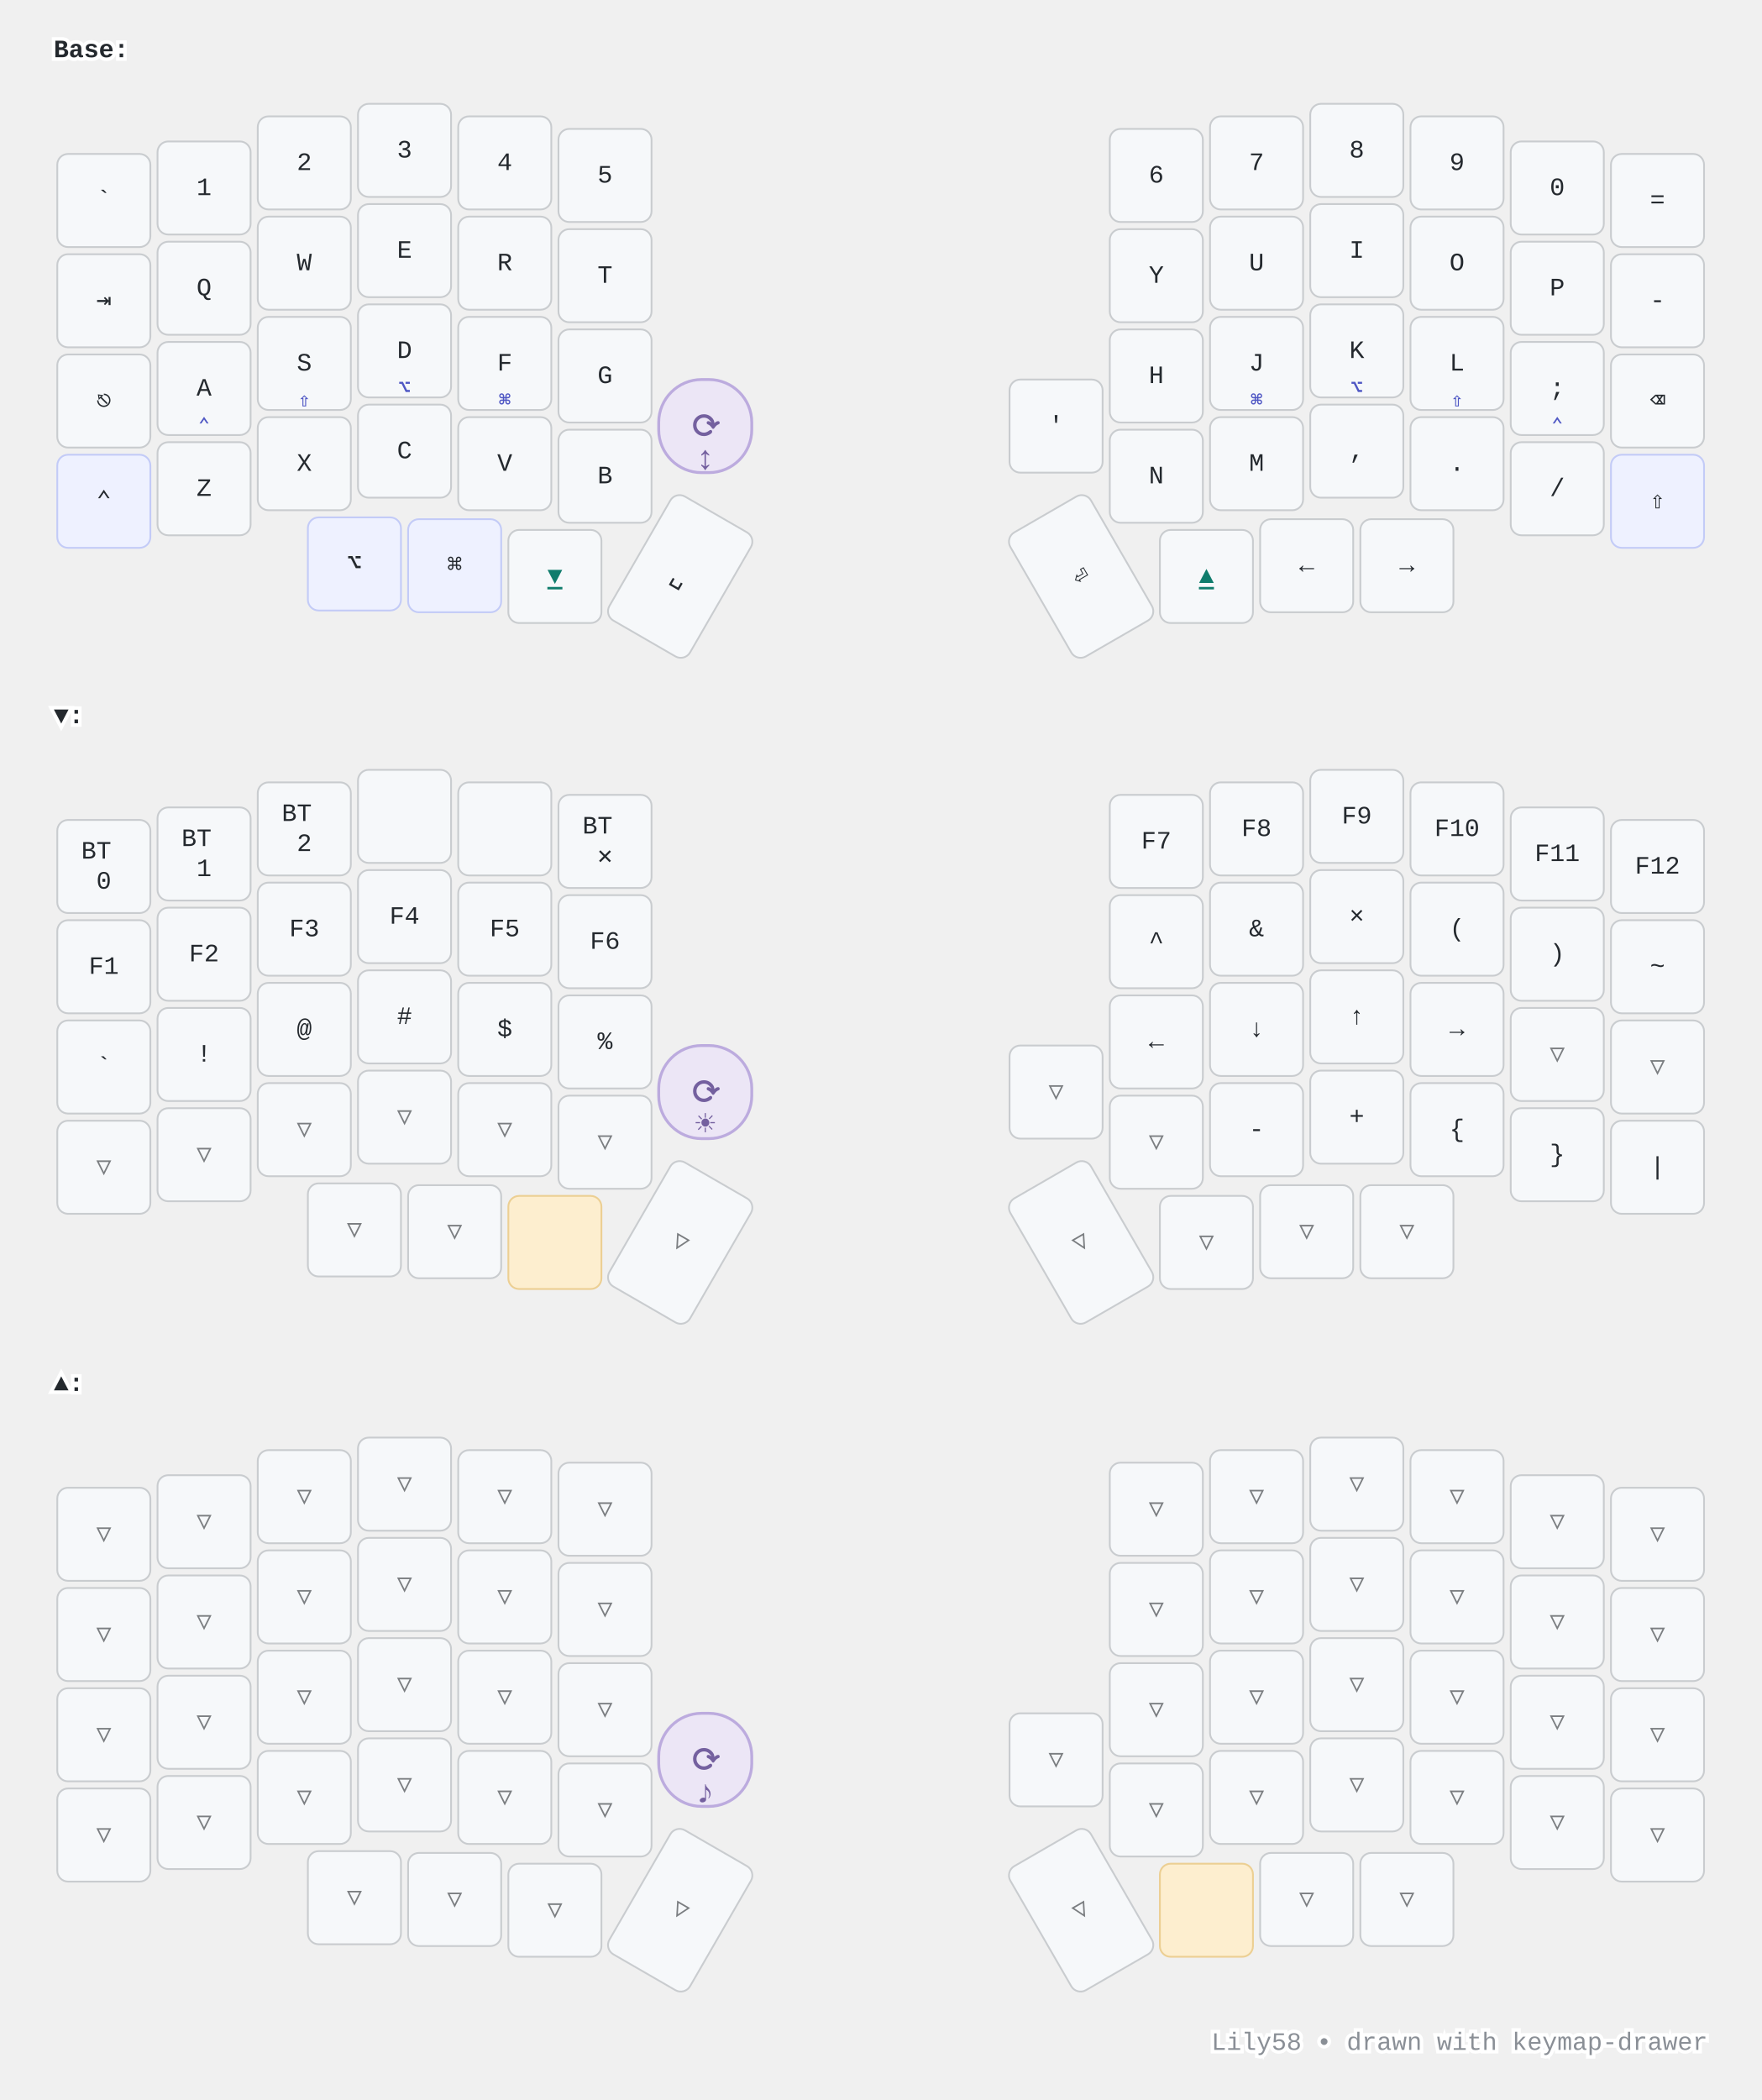
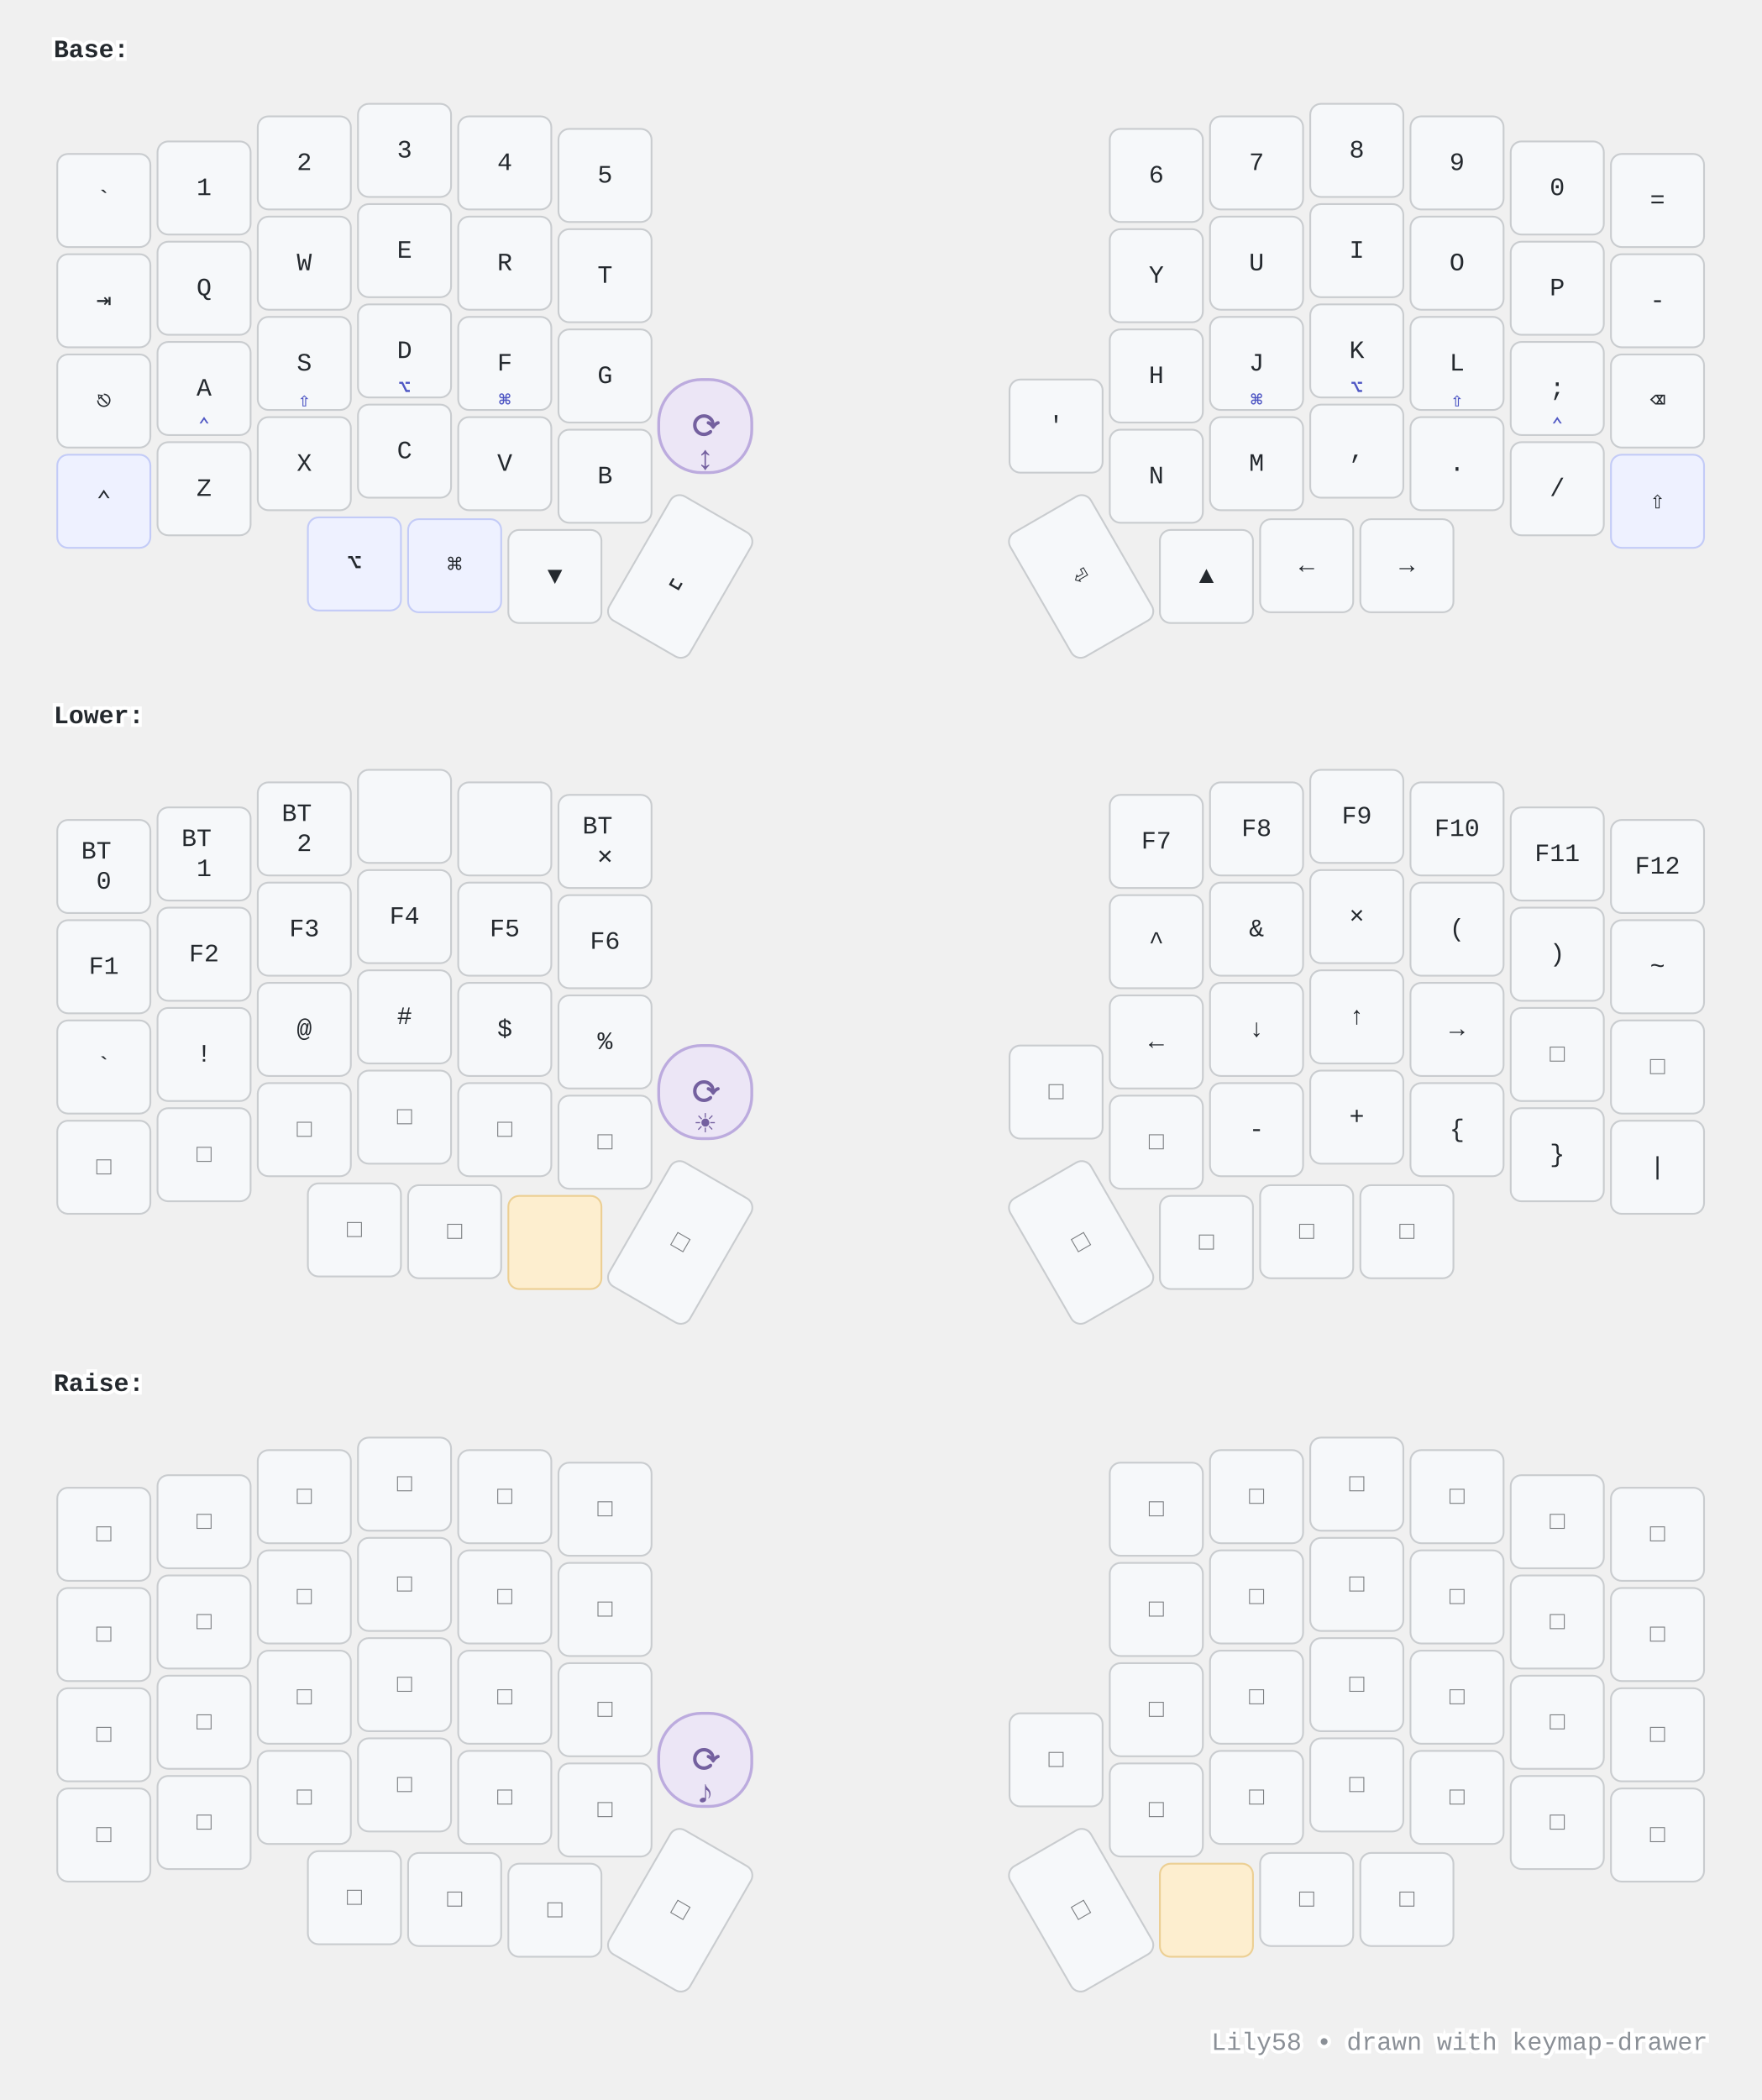
<svg xmlns="http://www.w3.org/2000/svg" width="984" height="1173" viewBox="0 0 984 1173" class="keymap">
  <style>/* inherit to force styles through use tags */
svg path {
    fill: inherit;
}

/* font and background color specifications */
svg.keymap {
    font-family: SFMono-Regular,Consolas,Liberation Mono,Menlo,monospace;
    font-size: 14px;
    font-kerning: normal;
    text-rendering: optimizeLegibility;
    fill: #24292e;
}

/* default key styling */
rect.key {
    fill: #f6f8fa;
}

rect.key, rect.combo {
    stroke: #c9cccf;
    stroke-width: 1;
}

/* default key side styling, only used is draw_key_sides is set */
rect.side {
    filter: brightness(90%);
}

/* color accent for combo boxes */
rect.combo, rect.combo-separate {
    fill: #cdf;
}

/* color accent for held keys */
rect.held, rect.combo.held {
    fill: #fdd;
}

/* color accent for ghost (optional) keys */
rect.ghost, rect.combo.ghost {
    stroke-dasharray: 4, 4;
    stroke-width: 2;
}

text {
    text-anchor: middle;
    dominant-baseline: middle;
}

/* styling for layer labels */
text.label {
    font-weight: bold;
    text-anchor: start;
    stroke: white;
    stroke-width: 4;
    paint-order: stroke;
}

/* styling for optional footer */
text.footer {
    text-anchor: end;
    dominant-baseline: auto;
    stroke: white;
    stroke-width: 4;
    paint-order: stroke;
}

/* styling for combo tap, and key non-tap label text */
text.combo, text.hold, text.shifted, text.left, text.right, text.tl, text.tr, text.bl, text.br {
    font-size: 11px;
}

text.hold, text.bl, text.br {
    text-anchor: middle;
    dominant-baseline: auto;
}

text.shifted, text.tl, text.tr {
    text-anchor: middle;
    dominant-baseline: hanging;
}

text.left, text.tl, text.bl {
    text-anchor: start;
}

text.right, text.tr, text.br {
    text-anchor: end;
}

text.layer-activator {
    text-decoration: underline;
}

/* styling for hold/shifted label text in combo box */
text.combo.hold, text.combo.shifted, text.combo.left, text.combo.right {
    font-size: 8px;
}

/* lighter symbol for transparent keys */
text.trans {
    fill: #7b7e81;
}

/* styling for combo dendrons */
path.combo {
    stroke-width: 1;
    stroke: gray;
    fill: none;
}

/* Start Tabler Icons Cleanup */
/* cannot use height/width with glyphs */
.icon-tabler &gt; path {
    fill: inherit;
    stroke: inherit;
    stroke-width: 2;
}
/* hide tabler's default box */
.icon-tabler &gt; path[stroke="none"][fill="none"] {
    visibility: hidden;
}
/* End Tabler Icons Cleanup */

@media (prefers-color-scheme: dark) {
svg.keymap { fill: #d1d6db; }
rect.key { fill: #3f4750; }
rect.key, rect.combo { stroke: #60666c; }
rect.combo, rect.combo-separate { fill: #1f3d7a; }
rect.held, rect.combo.held { fill: #854747; }
text.label, text.footer { stroke: black; }
text.trans { fill: #7e8184; }
path.combo { stroke: #7f7f7f; }

}
/* --- Modifier keys (⌘⌥⇧⌃): subtle indigo tint so the mod cluster reads as a group --- */
rect.mod   { fill: #eef1ff; stroke: #c3cbf7; }
/* --- Keys held to reach a layer: warm amber "hold me" accent --- */
rect.held  { fill: #fdeecf; stroke: #eccf93; }
/* --- Hold legends (homerow-mod symbols, toggle labels): accent colour + weight --- */
text.hold  { fill: #4f57c4; font-weight: bold; }
/* --- Layer-activator legends (Lower/Raise): accent + bold, keep the underline link --- */
text.layer-activator { fill: #0f7c6c; font-weight: bold; }
/* --- Rotary encoder stand-in: distinct violet + extra-round corners so it reads as a
       KNOB, not a key. The ⟳ (top-right) + violet make it obvious across all layers. --- */
rect.encoder { fill: #ece6f6; stroke: #bcabde; stroke-width: 1.6; rx: 24; ry: 24; }
text.encoder { fill: #74609f; font-weight: bold; }
/* Big center icon (the knob's function) + a clearly-visible ⟳ rotary marker below. */
text.encoder.tap  { font-size: 1.7em; }
text.encoder.hold { font-size: 1.35em; }
/* --- Footer: quiet it down --- */
text.footer { fill: #8a8f96; }

@media (prefers-color-scheme: dark) {
  rect.mod   { fill: #333a5c; stroke: #5866b0; }
  rect.held  { fill: #6b5327; stroke: #a9853f; }
  text.hold  { fill: #b4bbff; }
  text.layer-activator { fill: #58d6c3; }
  rect.encoder { fill: #3a3350; stroke: #736a97; }
  text.encoder { fill: #c6bce0; }
  text.footer { fill: #7e8489; }
}
</style>
  <g transform="translate(30, 0)" class="layer-Base">
    <text x="0" y="28" class="label" id="Base">Base:</text>
    <g transform="translate(0, 56)">
      <g transform="translate(28, 56)" class="key keypos-0">
        <rect rx="6" ry="6" x="-26" y="-26" width="52" height="52" class="key" />
        <text x="0" y="0" class="key tap">`</text>
      </g>
      <g transform="translate(84, 49)" class="key keypos-1">
        <rect rx="6" ry="6" x="-26" y="-26" width="52" height="52" class="key" />
        <text x="0" y="0" class="key tap">1</text>
      </g>
      <g transform="translate(140, 35)" class="key keypos-2">
        <rect rx="6" ry="6" x="-26" y="-26" width="52" height="52" class="key" />
        <text x="0" y="0" class="key tap">2</text>
      </g>
      <g transform="translate(196, 28)" class="key keypos-3">
        <rect rx="6" ry="6" x="-26" y="-26" width="52" height="52" class="key" />
        <text x="0" y="0" class="key tap">3</text>
      </g>
      <g transform="translate(252, 35)" class="key keypos-4">
        <rect rx="6" ry="6" x="-26" y="-26" width="52" height="52" class="key" />
        <text x="0" y="0" class="key tap">4</text>
      </g>
      <g transform="translate(308, 42)" class="key keypos-5">
        <rect rx="6" ry="6" x="-26" y="-26" width="52" height="52" class="key" />
        <text x="0" y="0" class="key tap">5</text>
      </g>
      <g transform="translate(616, 42)" class="key keypos-6">
        <rect rx="6" ry="6" x="-26" y="-26" width="52" height="52" class="key" />
        <text x="0" y="0" class="key tap">6</text>
      </g>
      <g transform="translate(672, 35)" class="key keypos-7">
        <rect rx="6" ry="6" x="-26" y="-26" width="52" height="52" class="key" />
        <text x="0" y="0" class="key tap">7</text>
      </g>
      <g transform="translate(728, 28)" class="key keypos-8">
        <rect rx="6" ry="6" x="-26" y="-26" width="52" height="52" class="key" />
        <text x="0" y="0" class="key tap">8</text>
      </g>
      <g transform="translate(784, 35)" class="key keypos-9">
        <rect rx="6" ry="6" x="-26" y="-26" width="52" height="52" class="key" />
        <text x="0" y="0" class="key tap">9</text>
      </g>
      <g transform="translate(840, 49)" class="key keypos-10">
        <rect rx="6" ry="6" x="-26" y="-26" width="52" height="52" class="key" />
        <text x="0" y="0" class="key tap">0</text>
      </g>
      <g transform="translate(896, 56)" class="key keypos-11">
        <rect rx="6" ry="6" x="-26" y="-26" width="52" height="52" class="key" />
        <text x="0" y="0" class="key tap">=</text>
      </g>
      <g transform="translate(28, 112)" class="key keypos-12">
        <rect rx="6" ry="6" x="-26" y="-26" width="52" height="52" class="key" />
        <text x="0" y="0" class="key tap">⇥</text>
      </g>
      <g transform="translate(84, 105)" class="key keypos-13">
        <rect rx="6" ry="6" x="-26" y="-26" width="52" height="52" class="key" />
        <text x="0" y="0" class="key tap">Q</text>
      </g>
      <g transform="translate(140, 91)" class="key keypos-14">
        <rect rx="6" ry="6" x="-26" y="-26" width="52" height="52" class="key" />
        <text x="0" y="0" class="key tap">W</text>
      </g>
      <g transform="translate(196, 84)" class="key keypos-15">
        <rect rx="6" ry="6" x="-26" y="-26" width="52" height="52" class="key" />
        <text x="0" y="0" class="key tap">E</text>
      </g>
      <g transform="translate(252, 91)" class="key keypos-16">
        <rect rx="6" ry="6" x="-26" y="-26" width="52" height="52" class="key" />
        <text x="0" y="0" class="key tap">R</text>
      </g>
      <g transform="translate(308, 98)" class="key keypos-17">
        <rect rx="6" ry="6" x="-26" y="-26" width="52" height="52" class="key" />
        <text x="0" y="0" class="key tap">T</text>
      </g>
      <g transform="translate(616, 98)" class="key keypos-18">
        <rect rx="6" ry="6" x="-26" y="-26" width="52" height="52" class="key" />
        <text x="0" y="0" class="key tap">Y</text>
      </g>
      <g transform="translate(672, 91)" class="key keypos-19">
        <rect rx="6" ry="6" x="-26" y="-26" width="52" height="52" class="key" />
        <text x="0" y="0" class="key tap">U</text>
      </g>
      <g transform="translate(728, 84)" class="key keypos-20">
        <rect rx="6" ry="6" x="-26" y="-26" width="52" height="52" class="key" />
        <text x="0" y="0" class="key tap">I</text>
      </g>
      <g transform="translate(784, 91)" class="key keypos-21">
        <rect rx="6" ry="6" x="-26" y="-26" width="52" height="52" class="key" />
        <text x="0" y="0" class="key tap">O</text>
      </g>
      <g transform="translate(840, 105)" class="key keypos-22">
        <rect rx="6" ry="6" x="-26" y="-26" width="52" height="52" class="key" />
        <text x="0" y="0" class="key tap">P</text>
      </g>
      <g transform="translate(896, 112)" class="key keypos-23">
        <rect rx="6" ry="6" x="-26" y="-26" width="52" height="52" class="key" />
        <text x="0" y="0" class="key tap">-</text>
      </g>
      <g transform="translate(28, 168)" class="key keypos-24">
        <rect rx="6" ry="6" x="-26" y="-26" width="52" height="52" class="key" />
        <text x="0" y="0" class="key tap">⎋</text>
      </g>
      <g transform="translate(84, 161)" class="key keypos-25">
        <rect rx="6" ry="6" x="-26" y="-26" width="52" height="52" class="key" />
        <text x="0" y="0" class="key tap">A</text>
        <text x="0" y="24" class="key hold">⌃</text>
      </g>
      <g transform="translate(140, 147)" class="key keypos-26">
        <rect rx="6" ry="6" x="-26" y="-26" width="52" height="52" class="key" />
        <text x="0" y="0" class="key tap">S</text>
        <text x="0" y="24" class="key hold">⇧</text>
      </g>
      <g transform="translate(196, 140)" class="key keypos-27">
        <rect rx="6" ry="6" x="-26" y="-26" width="52" height="52" class="key" />
        <text x="0" y="0" class="key tap">D</text>
        <text x="0" y="24" class="key hold">⌥</text>
      </g>
      <g transform="translate(252, 147)" class="key keypos-28">
        <rect rx="6" ry="6" x="-26" y="-26" width="52" height="52" class="key" />
        <text x="0" y="0" class="key tap">F</text>
        <text x="0" y="24" class="key hold">⌘</text>
      </g>
      <g transform="translate(308, 154)" class="key keypos-29">
        <rect rx="6" ry="6" x="-26" y="-26" width="52" height="52" class="key" />
        <text x="0" y="0" class="key tap">G</text>
      </g>
      <g transform="translate(616, 154)" class="key keypos-30">
        <rect rx="6" ry="6" x="-26" y="-26" width="52" height="52" class="key" />
        <text x="0" y="0" class="key tap">H</text>
      </g>
      <g transform="translate(672, 147)" class="key keypos-31">
        <rect rx="6" ry="6" x="-26" y="-26" width="52" height="52" class="key" />
        <text x="0" y="0" class="key tap">J</text>
        <text x="0" y="24" class="key hold">⌘</text>
      </g>
      <g transform="translate(728, 140)" class="key keypos-32">
        <rect rx="6" ry="6" x="-26" y="-26" width="52" height="52" class="key" />
        <text x="0" y="0" class="key tap">K</text>
        <text x="0" y="24" class="key hold">⌥</text>
      </g>
      <g transform="translate(784, 147)" class="key keypos-33">
        <rect rx="6" ry="6" x="-26" y="-26" width="52" height="52" class="key" />
        <text x="0" y="0" class="key tap">L</text>
        <text x="0" y="24" class="key hold">⇧</text>
      </g>
      <g transform="translate(840, 161)" class="key keypos-34">
        <rect rx="6" ry="6" x="-26" y="-26" width="52" height="52" class="key" />
        <text x="0" y="0" class="key tap">;</text>
        <text x="0" y="24" class="key hold">⌃</text>
      </g>
      <g transform="translate(896, 168)" class="key keypos-35">
        <rect rx="6" ry="6" x="-26" y="-26" width="52" height="52" class="key" />
        <text x="0" y="0" class="key tap">⌫</text>
      </g>
      <g transform="translate(28, 224)" class="key mod keypos-36">
        <rect rx="6" ry="6" x="-26" y="-26" width="52" height="52" class="key mod" />
        <text x="0" y="0" class="key mod tap">⌃</text>
      </g>
      <g transform="translate(84, 217)" class="key keypos-37">
        <rect rx="6" ry="6" x="-26" y="-26" width="52" height="52" class="key" />
        <text x="0" y="0" class="key tap">Z</text>
      </g>
      <g transform="translate(140, 203)" class="key keypos-38">
        <rect rx="6" ry="6" x="-26" y="-26" width="52" height="52" class="key" />
        <text x="0" y="0" class="key tap">X</text>
      </g>
      <g transform="translate(196, 196)" class="key keypos-39">
        <rect rx="6" ry="6" x="-26" y="-26" width="52" height="52" class="key" />
        <text x="0" y="0" class="key tap">C</text>
      </g>
      <g transform="translate(252, 203)" class="key keypos-40">
        <rect rx="6" ry="6" x="-26" y="-26" width="52" height="52" class="key" />
        <text x="0" y="0" class="key tap">V</text>
      </g>
      <g transform="translate(308, 210)" class="key keypos-41">
        <rect rx="6" ry="6" x="-26" y="-26" width="52" height="52" class="key" />
        <text x="0" y="0" class="key tap">B</text>
      </g>
      <g transform="translate(364, 182)" class="key encoder keypos-42">
        <rect rx="6" ry="6" x="-26" y="-26" width="52" height="52" class="key encoder" />
        <text x="0" y="0" class="key encoder tap">⟳</text>
        <text x="0" y="24" class="key encoder hold">↕</text>
      </g>
      <g transform="translate(560, 182)" class="key keypos-43">
        <rect rx="6" ry="6" x="-26" y="-26" width="52" height="52" class="key" />
        <text x="0" y="0" class="key tap">'</text>
      </g>
      <g transform="translate(616, 210)" class="key keypos-44">
        <rect rx="6" ry="6" x="-26" y="-26" width="52" height="52" class="key" />
        <text x="0" y="0" class="key tap">N</text>
      </g>
      <g transform="translate(672, 203)" class="key keypos-45">
        <rect rx="6" ry="6" x="-26" y="-26" width="52" height="52" class="key" />
        <text x="0" y="0" class="key tap">M</text>
      </g>
      <g transform="translate(728, 196)" class="key keypos-46">
        <rect rx="6" ry="6" x="-26" y="-26" width="52" height="52" class="key" />
        <text x="0" y="0" class="key tap">,</text>
      </g>
      <g transform="translate(784, 203)" class="key keypos-47">
        <rect rx="6" ry="6" x="-26" y="-26" width="52" height="52" class="key" />
        <text x="0" y="0" class="key tap">.</text>
      </g>
      <g transform="translate(840, 217)" class="key keypos-48">
        <rect rx="6" ry="6" x="-26" y="-26" width="52" height="52" class="key" />
        <text x="0" y="0" class="key tap">/</text>
      </g>
      <g transform="translate(896, 224)" class="key mod keypos-49">
        <rect rx="6" ry="6" x="-26" y="-26" width="52" height="52" class="key mod" />
        <text x="0" y="0" class="key mod tap">⇧</text>
      </g>
      <g transform="translate(168, 259)" class="key mod keypos-50">
        <rect rx="6" ry="6" x="-26" y="-26" width="52" height="52" class="key mod" />
        <text x="0" y="0" class="key mod tap">⌥</text>
      </g>
      <g transform="translate(224, 260)" class="key mod keypos-51">
        <rect rx="6" ry="6" x="-26" y="-26" width="52" height="52" class="key mod" />
        <text x="0" y="0" class="key mod tap">⌘</text>
      </g>
      <g transform="translate(280, 266)" class="key keypos-52">
        <rect rx="6" ry="6" x="-26" y="-26" width="52" height="52" class="key" />
-         <a href="#x_x">
-           <text x="0" y="0" class="key tap layer-activator">▼</text>
-         </a>
+         <text x="0" y="0" class="key tap">▼</text>
      </g>
      <g transform="translate(350, 266) rotate(30.0)" class="key keypos-53">
        <rect rx="6" ry="6" x="-26" y="-40" width="52" height="80" class="key" />
        <text x="0" y="0" class="key tap">␣</text>
      </g>
      <g transform="translate(574, 266) rotate(-30.0)" class="key keypos-54">
        <rect rx="6" ry="6" x="-26" y="-40" width="52" height="80" class="key" />
        <text x="0" y="0" class="key tap">⏎</text>
      </g>
      <g transform="translate(644, 266)" class="key keypos-55">
        <rect rx="6" ry="6" x="-26" y="-26" width="52" height="52" class="key" />
-         <a href="#x_x">
-           <text x="0" y="0" class="key tap layer-activator">▲</text>
-         </a>
+         <text x="0" y="0" class="key tap">▲</text>
      </g>
      <g transform="translate(700, 260)" class="key keypos-56">
        <rect rx="6" ry="6" x="-26" y="-26" width="52" height="52" class="key" />
        <text x="0" y="0" class="key tap">←</text>
      </g>
      <g transform="translate(756, 260)" class="key keypos-57">
        <rect rx="6" ry="6" x="-26" y="-26" width="52" height="52" class="key" />
        <text x="0" y="0" class="key tap">→</text>
      </g>
    </g>
  </g>
-   <g transform="translate(30, 372)" class="layer-▼">
-     <text x="0" y="28" class="label" id="x_x">▼:</text>
+   <g transform="translate(30, 372)" class="layer-Lower">
+     <text x="0" y="28" class="label" id="Lower">Lower:</text>
    <g transform="translate(0, 56)">
      <g transform="translate(28, 56)" class="key keypos-0">
        <rect rx="6" ry="6" x="-26" y="-26" width="52" height="52" class="key" />
        <text x="0" y="0" class="key tap">
          <tspan x="0" dy="-0.6em">BT</tspan>
          <tspan x="0" dy="1.2em">0</tspan>
        </text>
      </g>
      <g transform="translate(84, 49)" class="key keypos-1">
        <rect rx="6" ry="6" x="-26" y="-26" width="52" height="52" class="key" />
        <text x="0" y="0" class="key tap">
          <tspan x="0" dy="-0.6em">BT</tspan>
          <tspan x="0" dy="1.2em">1</tspan>
        </text>
      </g>
      <g transform="translate(140, 35)" class="key keypos-2">
        <rect rx="6" ry="6" x="-26" y="-26" width="52" height="52" class="key" />
        <text x="0" y="0" class="key tap">
          <tspan x="0" dy="-0.6em">BT</tspan>
          <tspan x="0" dy="1.2em">2</tspan>
        </text>
      </g>
      <g transform="translate(196, 28)" class="key keypos-3">
        <rect rx="6" ry="6" x="-26" y="-26" width="52" height="52" class="key" />
      </g>
      <g transform="translate(252, 35)" class="key keypos-4">
        <rect rx="6" ry="6" x="-26" y="-26" width="52" height="52" class="key" />
      </g>
      <g transform="translate(308, 42)" class="key keypos-5">
        <rect rx="6" ry="6" x="-26" y="-26" width="52" height="52" class="key" />
        <text x="0" y="0" class="key tap">
          <tspan x="0" dy="-0.6em">BT</tspan>
          <tspan x="0" dy="1.2em">✕</tspan>
        </text>
      </g>
      <g transform="translate(616, 42)" class="key keypos-6">
        <rect rx="6" ry="6" x="-26" y="-26" width="52" height="52" class="key" />
        <text x="0" y="0" class="key tap">F7</text>
      </g>
      <g transform="translate(672, 35)" class="key keypos-7">
        <rect rx="6" ry="6" x="-26" y="-26" width="52" height="52" class="key" />
        <text x="0" y="0" class="key tap">F8</text>
      </g>
      <g transform="translate(728, 28)" class="key keypos-8">
        <rect rx="6" ry="6" x="-26" y="-26" width="52" height="52" class="key" />
        <text x="0" y="0" class="key tap">F9</text>
      </g>
      <g transform="translate(784, 35)" class="key keypos-9">
        <rect rx="6" ry="6" x="-26" y="-26" width="52" height="52" class="key" />
        <text x="0" y="0" class="key tap">F10</text>
      </g>
      <g transform="translate(840, 49)" class="key keypos-10">
        <rect rx="6" ry="6" x="-26" y="-26" width="52" height="52" class="key" />
        <text x="0" y="0" class="key tap">F11</text>
      </g>
      <g transform="translate(896, 56)" class="key keypos-11">
        <rect rx="6" ry="6" x="-26" y="-26" width="52" height="52" class="key" />
        <text x="0" y="0" class="key tap">F12</text>
      </g>
      <g transform="translate(28, 112)" class="key keypos-12">
        <rect rx="6" ry="6" x="-26" y="-26" width="52" height="52" class="key" />
        <text x="0" y="0" class="key tap">F1</text>
      </g>
      <g transform="translate(84, 105)" class="key keypos-13">
        <rect rx="6" ry="6" x="-26" y="-26" width="52" height="52" class="key" />
        <text x="0" y="0" class="key tap">F2</text>
      </g>
      <g transform="translate(140, 91)" class="key keypos-14">
        <rect rx="6" ry="6" x="-26" y="-26" width="52" height="52" class="key" />
        <text x="0" y="0" class="key tap">F3</text>
      </g>
      <g transform="translate(196, 84)" class="key keypos-15">
        <rect rx="6" ry="6" x="-26" y="-26" width="52" height="52" class="key" />
        <text x="0" y="0" class="key tap">F4</text>
      </g>
      <g transform="translate(252, 91)" class="key keypos-16">
        <rect rx="6" ry="6" x="-26" y="-26" width="52" height="52" class="key" />
        <text x="0" y="0" class="key tap">F5</text>
      </g>
      <g transform="translate(308, 98)" class="key keypos-17">
        <rect rx="6" ry="6" x="-26" y="-26" width="52" height="52" class="key" />
        <text x="0" y="0" class="key tap">F6</text>
      </g>
      <g transform="translate(616, 98)" class="key keypos-18">
        <rect rx="6" ry="6" x="-26" y="-26" width="52" height="52" class="key" />
        <text x="0" y="0" class="key tap">^</text>
      </g>
      <g transform="translate(672, 91)" class="key keypos-19">
        <rect rx="6" ry="6" x="-26" y="-26" width="52" height="52" class="key" />
        <text x="0" y="0" class="key tap">&amp;</text>
      </g>
      <g transform="translate(728, 84)" class="key keypos-20">
        <rect rx="6" ry="6" x="-26" y="-26" width="52" height="52" class="key" />
        <text x="0" y="0" class="key tap">×</text>
      </g>
      <g transform="translate(784, 91)" class="key keypos-21">
        <rect rx="6" ry="6" x="-26" y="-26" width="52" height="52" class="key" />
        <text x="0" y="0" class="key tap">(</text>
      </g>
      <g transform="translate(840, 105)" class="key keypos-22">
        <rect rx="6" ry="6" x="-26" y="-26" width="52" height="52" class="key" />
        <text x="0" y="0" class="key tap">)</text>
      </g>
      <g transform="translate(896, 112)" class="key keypos-23">
        <rect rx="6" ry="6" x="-26" y="-26" width="52" height="52" class="key" />
        <text x="0" y="0" class="key tap">~</text>
      </g>
      <g transform="translate(28, 168)" class="key keypos-24">
        <rect rx="6" ry="6" x="-26" y="-26" width="52" height="52" class="key" />
        <text x="0" y="0" class="key tap">`</text>
      </g>
      <g transform="translate(84, 161)" class="key keypos-25">
        <rect rx="6" ry="6" x="-26" y="-26" width="52" height="52" class="key" />
        <text x="0" y="0" class="key tap">!</text>
      </g>
      <g transform="translate(140, 147)" class="key keypos-26">
        <rect rx="6" ry="6" x="-26" y="-26" width="52" height="52" class="key" />
        <text x="0" y="0" class="key tap">@</text>
      </g>
      <g transform="translate(196, 140)" class="key keypos-27">
        <rect rx="6" ry="6" x="-26" y="-26" width="52" height="52" class="key" />
        <text x="0" y="0" class="key tap">#</text>
      </g>
      <g transform="translate(252, 147)" class="key keypos-28">
        <rect rx="6" ry="6" x="-26" y="-26" width="52" height="52" class="key" />
        <text x="0" y="0" class="key tap">$</text>
      </g>
      <g transform="translate(308, 154)" class="key keypos-29">
        <rect rx="6" ry="6" x="-26" y="-26" width="52" height="52" class="key" />
        <text x="0" y="0" class="key tap">%</text>
      </g>
      <g transform="translate(616, 154)" class="key keypos-30">
        <rect rx="6" ry="6" x="-26" y="-26" width="52" height="52" class="key" />
        <text x="0" y="0" class="key tap">←</text>
      </g>
      <g transform="translate(672, 147)" class="key keypos-31">
        <rect rx="6" ry="6" x="-26" y="-26" width="52" height="52" class="key" />
        <text x="0" y="0" class="key tap">↓</text>
      </g>
      <g transform="translate(728, 140)" class="key keypos-32">
        <rect rx="6" ry="6" x="-26" y="-26" width="52" height="52" class="key" />
        <text x="0" y="0" class="key tap">↑</text>
      </g>
      <g transform="translate(784, 147)" class="key keypos-33">
        <rect rx="6" ry="6" x="-26" y="-26" width="52" height="52" class="key" />
        <text x="0" y="0" class="key tap">→</text>
      </g>
      <g transform="translate(840, 161)" class="key trans keypos-34">
        <rect rx="6" ry="6" x="-26" y="-26" width="52" height="52" class="key trans" />
-         <text x="0" y="0" class="key trans tap">▽</text>
+         <text x="0" y="0" class="key trans tap">□</text>
      </g>
      <g transform="translate(896, 168)" class="key trans keypos-35">
        <rect rx="6" ry="6" x="-26" y="-26" width="52" height="52" class="key trans" />
-         <text x="0" y="0" class="key trans tap">▽</text>
+         <text x="0" y="0" class="key trans tap">□</text>
      </g>
      <g transform="translate(28, 224)" class="key trans keypos-36">
        <rect rx="6" ry="6" x="-26" y="-26" width="52" height="52" class="key trans" />
-         <text x="0" y="0" class="key trans tap">▽</text>
+         <text x="0" y="0" class="key trans tap">□</text>
      </g>
      <g transform="translate(84, 217)" class="key trans keypos-37">
        <rect rx="6" ry="6" x="-26" y="-26" width="52" height="52" class="key trans" />
-         <text x="0" y="0" class="key trans tap">▽</text>
+         <text x="0" y="0" class="key trans tap">□</text>
      </g>
      <g transform="translate(140, 203)" class="key trans keypos-38">
        <rect rx="6" ry="6" x="-26" y="-26" width="52" height="52" class="key trans" />
-         <text x="0" y="0" class="key trans tap">▽</text>
+         <text x="0" y="0" class="key trans tap">□</text>
      </g>
      <g transform="translate(196, 196)" class="key trans keypos-39">
        <rect rx="6" ry="6" x="-26" y="-26" width="52" height="52" class="key trans" />
-         <text x="0" y="0" class="key trans tap">▽</text>
+         <text x="0" y="0" class="key trans tap">□</text>
      </g>
      <g transform="translate(252, 203)" class="key trans keypos-40">
        <rect rx="6" ry="6" x="-26" y="-26" width="52" height="52" class="key trans" />
-         <text x="0" y="0" class="key trans tap">▽</text>
+         <text x="0" y="0" class="key trans tap">□</text>
      </g>
      <g transform="translate(308, 210)" class="key trans keypos-41">
        <rect rx="6" ry="6" x="-26" y="-26" width="52" height="52" class="key trans" />
-         <text x="0" y="0" class="key trans tap">▽</text>
+         <text x="0" y="0" class="key trans tap">□</text>
      </g>
      <g transform="translate(364, 182)" class="key encoder keypos-42">
        <rect rx="6" ry="6" x="-26" y="-26" width="52" height="52" class="key encoder" />
        <text x="0" y="0" class="key encoder tap">⟳</text>
        <text x="0" y="24" class="key encoder hold">☀</text>
      </g>
      <g transform="translate(560, 182)" class="key trans keypos-43">
        <rect rx="6" ry="6" x="-26" y="-26" width="52" height="52" class="key trans" />
-         <text x="0" y="0" class="key trans tap">▽</text>
+         <text x="0" y="0" class="key trans tap">□</text>
      </g>
      <g transform="translate(616, 210)" class="key trans keypos-44">
        <rect rx="6" ry="6" x="-26" y="-26" width="52" height="52" class="key trans" />
-         <text x="0" y="0" class="key trans tap">▽</text>
+         <text x="0" y="0" class="key trans tap">□</text>
      </g>
      <g transform="translate(672, 203)" class="key keypos-45">
        <rect rx="6" ry="6" x="-26" y="-26" width="52" height="52" class="key" />
        <text x="0" y="0" class="key tap">-</text>
      </g>
      <g transform="translate(728, 196)" class="key keypos-46">
        <rect rx="6" ry="6" x="-26" y="-26" width="52" height="52" class="key" />
        <text x="0" y="0" class="key tap">+</text>
      </g>
      <g transform="translate(784, 203)" class="key keypos-47">
        <rect rx="6" ry="6" x="-26" y="-26" width="52" height="52" class="key" />
        <text x="0" y="0" class="key tap">{</text>
      </g>
      <g transform="translate(840, 217)" class="key keypos-48">
        <rect rx="6" ry="6" x="-26" y="-26" width="52" height="52" class="key" />
        <text x="0" y="0" class="key tap">}</text>
      </g>
      <g transform="translate(896, 224)" class="key keypos-49">
        <rect rx="6" ry="6" x="-26" y="-26" width="52" height="52" class="key" />
        <text x="0" y="0" class="key tap">|</text>
      </g>
      <g transform="translate(168, 259)" class="key trans keypos-50">
        <rect rx="6" ry="6" x="-26" y="-26" width="52" height="52" class="key trans" />
-         <text x="0" y="0" class="key trans tap">▽</text>
+         <text x="0" y="0" class="key trans tap">□</text>
      </g>
      <g transform="translate(224, 260)" class="key trans keypos-51">
        <rect rx="6" ry="6" x="-26" y="-26" width="52" height="52" class="key trans" />
-         <text x="0" y="0" class="key trans tap">▽</text>
+         <text x="0" y="0" class="key trans tap">□</text>
      </g>
      <g transform="translate(280, 266)" class="key held keypos-52">
        <rect rx="6" ry="6" x="-26" y="-26" width="52" height="52" class="key held" />
      </g>
      <g transform="translate(350, 266) rotate(30.0)" class="key trans keypos-53">
        <rect rx="6" ry="6" x="-26" y="-40" width="52" height="80" class="key trans" />
-         <text x="0" y="0" class="key trans tap">▽</text>
+         <text x="0" y="0" class="key trans tap">□</text>
      </g>
      <g transform="translate(574, 266) rotate(-30.0)" class="key trans keypos-54">
        <rect rx="6" ry="6" x="-26" y="-40" width="52" height="80" class="key trans" />
-         <text x="0" y="0" class="key trans tap">▽</text>
+         <text x="0" y="0" class="key trans tap">□</text>
      </g>
      <g transform="translate(644, 266)" class="key trans keypos-55">
        <rect rx="6" ry="6" x="-26" y="-26" width="52" height="52" class="key trans" />
-         <text x="0" y="0" class="key trans tap">▽</text>
+         <text x="0" y="0" class="key trans tap">□</text>
      </g>
      <g transform="translate(700, 260)" class="key trans keypos-56">
        <rect rx="6" ry="6" x="-26" y="-26" width="52" height="52" class="key trans" />
-         <text x="0" y="0" class="key trans tap">▽</text>
+         <text x="0" y="0" class="key trans tap">□</text>
      </g>
      <g transform="translate(756, 260)" class="key trans keypos-57">
        <rect rx="6" ry="6" x="-26" y="-26" width="52" height="52" class="key trans" />
-         <text x="0" y="0" class="key trans tap">▽</text>
+         <text x="0" y="0" class="key trans tap">□</text>
      </g>
    </g>
  </g>
-   <g transform="translate(30, 745)" class="layer-▲">
-     <text x="0" y="28" class="label" id="x_x">▲:</text>
+   <g transform="translate(30, 745)" class="layer-Raise">
+     <text x="0" y="28" class="label" id="Raise">Raise:</text>
    <g transform="translate(0, 56)">
      <g transform="translate(28, 56)" class="key trans keypos-0">
        <rect rx="6" ry="6" x="-26" y="-26" width="52" height="52" class="key trans" />
-         <text x="0" y="0" class="key trans tap">▽</text>
+         <text x="0" y="0" class="key trans tap">□</text>
      </g>
      <g transform="translate(84, 49)" class="key trans keypos-1">
        <rect rx="6" ry="6" x="-26" y="-26" width="52" height="52" class="key trans" />
-         <text x="0" y="0" class="key trans tap">▽</text>
+         <text x="0" y="0" class="key trans tap">□</text>
      </g>
      <g transform="translate(140, 35)" class="key trans keypos-2">
        <rect rx="6" ry="6" x="-26" y="-26" width="52" height="52" class="key trans" />
-         <text x="0" y="0" class="key trans tap">▽</text>
+         <text x="0" y="0" class="key trans tap">□</text>
      </g>
      <g transform="translate(196, 28)" class="key trans keypos-3">
        <rect rx="6" ry="6" x="-26" y="-26" width="52" height="52" class="key trans" />
-         <text x="0" y="0" class="key trans tap">▽</text>
+         <text x="0" y="0" class="key trans tap">□</text>
      </g>
      <g transform="translate(252, 35)" class="key trans keypos-4">
        <rect rx="6" ry="6" x="-26" y="-26" width="52" height="52" class="key trans" />
-         <text x="0" y="0" class="key trans tap">▽</text>
+         <text x="0" y="0" class="key trans tap">□</text>
      </g>
      <g transform="translate(308, 42)" class="key trans keypos-5">
        <rect rx="6" ry="6" x="-26" y="-26" width="52" height="52" class="key trans" />
-         <text x="0" y="0" class="key trans tap">▽</text>
+         <text x="0" y="0" class="key trans tap">□</text>
      </g>
      <g transform="translate(616, 42)" class="key trans keypos-6">
        <rect rx="6" ry="6" x="-26" y="-26" width="52" height="52" class="key trans" />
-         <text x="0" y="0" class="key trans tap">▽</text>
+         <text x="0" y="0" class="key trans tap">□</text>
      </g>
      <g transform="translate(672, 35)" class="key trans keypos-7">
        <rect rx="6" ry="6" x="-26" y="-26" width="52" height="52" class="key trans" />
-         <text x="0" y="0" class="key trans tap">▽</text>
+         <text x="0" y="0" class="key trans tap">□</text>
      </g>
      <g transform="translate(728, 28)" class="key trans keypos-8">
        <rect rx="6" ry="6" x="-26" y="-26" width="52" height="52" class="key trans" />
-         <text x="0" y="0" class="key trans tap">▽</text>
+         <text x="0" y="0" class="key trans tap">□</text>
      </g>
      <g transform="translate(784, 35)" class="key trans keypos-9">
        <rect rx="6" ry="6" x="-26" y="-26" width="52" height="52" class="key trans" />
-         <text x="0" y="0" class="key trans tap">▽</text>
+         <text x="0" y="0" class="key trans tap">□</text>
      </g>
      <g transform="translate(840, 49)" class="key trans keypos-10">
        <rect rx="6" ry="6" x="-26" y="-26" width="52" height="52" class="key trans" />
-         <text x="0" y="0" class="key trans tap">▽</text>
+         <text x="0" y="0" class="key trans tap">□</text>
      </g>
      <g transform="translate(896, 56)" class="key trans keypos-11">
        <rect rx="6" ry="6" x="-26" y="-26" width="52" height="52" class="key trans" />
-         <text x="0" y="0" class="key trans tap">▽</text>
+         <text x="0" y="0" class="key trans tap">□</text>
      </g>
      <g transform="translate(28, 112)" class="key trans keypos-12">
        <rect rx="6" ry="6" x="-26" y="-26" width="52" height="52" class="key trans" />
-         <text x="0" y="0" class="key trans tap">▽</text>
+         <text x="0" y="0" class="key trans tap">□</text>
      </g>
      <g transform="translate(84, 105)" class="key trans keypos-13">
        <rect rx="6" ry="6" x="-26" y="-26" width="52" height="52" class="key trans" />
-         <text x="0" y="0" class="key trans tap">▽</text>
+         <text x="0" y="0" class="key trans tap">□</text>
      </g>
      <g transform="translate(140, 91)" class="key trans keypos-14">
        <rect rx="6" ry="6" x="-26" y="-26" width="52" height="52" class="key trans" />
-         <text x="0" y="0" class="key trans tap">▽</text>
+         <text x="0" y="0" class="key trans tap">□</text>
      </g>
      <g transform="translate(196, 84)" class="key trans keypos-15">
        <rect rx="6" ry="6" x="-26" y="-26" width="52" height="52" class="key trans" />
-         <text x="0" y="0" class="key trans tap">▽</text>
+         <text x="0" y="0" class="key trans tap">□</text>
      </g>
      <g transform="translate(252, 91)" class="key trans keypos-16">
        <rect rx="6" ry="6" x="-26" y="-26" width="52" height="52" class="key trans" />
-         <text x="0" y="0" class="key trans tap">▽</text>
+         <text x="0" y="0" class="key trans tap">□</text>
      </g>
      <g transform="translate(308, 98)" class="key trans keypos-17">
        <rect rx="6" ry="6" x="-26" y="-26" width="52" height="52" class="key trans" />
-         <text x="0" y="0" class="key trans tap">▽</text>
+         <text x="0" y="0" class="key trans tap">□</text>
      </g>
      <g transform="translate(616, 98)" class="key trans keypos-18">
        <rect rx="6" ry="6" x="-26" y="-26" width="52" height="52" class="key trans" />
-         <text x="0" y="0" class="key trans tap">▽</text>
+         <text x="0" y="0" class="key trans tap">□</text>
      </g>
      <g transform="translate(672, 91)" class="key trans keypos-19">
        <rect rx="6" ry="6" x="-26" y="-26" width="52" height="52" class="key trans" />
-         <text x="0" y="0" class="key trans tap">▽</text>
+         <text x="0" y="0" class="key trans tap">□</text>
      </g>
      <g transform="translate(728, 84)" class="key trans keypos-20">
        <rect rx="6" ry="6" x="-26" y="-26" width="52" height="52" class="key trans" />
-         <text x="0" y="0" class="key trans tap">▽</text>
+         <text x="0" y="0" class="key trans tap">□</text>
      </g>
      <g transform="translate(784, 91)" class="key trans keypos-21">
        <rect rx="6" ry="6" x="-26" y="-26" width="52" height="52" class="key trans" />
-         <text x="0" y="0" class="key trans tap">▽</text>
+         <text x="0" y="0" class="key trans tap">□</text>
      </g>
      <g transform="translate(840, 105)" class="key trans keypos-22">
        <rect rx="6" ry="6" x="-26" y="-26" width="52" height="52" class="key trans" />
-         <text x="0" y="0" class="key trans tap">▽</text>
+         <text x="0" y="0" class="key trans tap">□</text>
      </g>
      <g transform="translate(896, 112)" class="key trans keypos-23">
        <rect rx="6" ry="6" x="-26" y="-26" width="52" height="52" class="key trans" />
-         <text x="0" y="0" class="key trans tap">▽</text>
+         <text x="0" y="0" class="key trans tap">□</text>
      </g>
      <g transform="translate(28, 168)" class="key trans keypos-24">
        <rect rx="6" ry="6" x="-26" y="-26" width="52" height="52" class="key trans" />
-         <text x="0" y="0" class="key trans tap">▽</text>
+         <text x="0" y="0" class="key trans tap">□</text>
      </g>
      <g transform="translate(84, 161)" class="key trans keypos-25">
        <rect rx="6" ry="6" x="-26" y="-26" width="52" height="52" class="key trans" />
-         <text x="0" y="0" class="key trans tap">▽</text>
+         <text x="0" y="0" class="key trans tap">□</text>
      </g>
      <g transform="translate(140, 147)" class="key trans keypos-26">
        <rect rx="6" ry="6" x="-26" y="-26" width="52" height="52" class="key trans" />
-         <text x="0" y="0" class="key trans tap">▽</text>
+         <text x="0" y="0" class="key trans tap">□</text>
      </g>
      <g transform="translate(196, 140)" class="key trans keypos-27">
        <rect rx="6" ry="6" x="-26" y="-26" width="52" height="52" class="key trans" />
-         <text x="0" y="0" class="key trans tap">▽</text>
+         <text x="0" y="0" class="key trans tap">□</text>
      </g>
      <g transform="translate(252, 147)" class="key trans keypos-28">
        <rect rx="6" ry="6" x="-26" y="-26" width="52" height="52" class="key trans" />
-         <text x="0" y="0" class="key trans tap">▽</text>
+         <text x="0" y="0" class="key trans tap">□</text>
      </g>
      <g transform="translate(308, 154)" class="key trans keypos-29">
        <rect rx="6" ry="6" x="-26" y="-26" width="52" height="52" class="key trans" />
-         <text x="0" y="0" class="key trans tap">▽</text>
+         <text x="0" y="0" class="key trans tap">□</text>
      </g>
      <g transform="translate(616, 154)" class="key trans keypos-30">
        <rect rx="6" ry="6" x="-26" y="-26" width="52" height="52" class="key trans" />
-         <text x="0" y="0" class="key trans tap">▽</text>
+         <text x="0" y="0" class="key trans tap">□</text>
      </g>
      <g transform="translate(672, 147)" class="key trans keypos-31">
        <rect rx="6" ry="6" x="-26" y="-26" width="52" height="52" class="key trans" />
-         <text x="0" y="0" class="key trans tap">▽</text>
+         <text x="0" y="0" class="key trans tap">□</text>
      </g>
      <g transform="translate(728, 140)" class="key trans keypos-32">
        <rect rx="6" ry="6" x="-26" y="-26" width="52" height="52" class="key trans" />
-         <text x="0" y="0" class="key trans tap">▽</text>
+         <text x="0" y="0" class="key trans tap">□</text>
      </g>
      <g transform="translate(784, 147)" class="key trans keypos-33">
        <rect rx="6" ry="6" x="-26" y="-26" width="52" height="52" class="key trans" />
-         <text x="0" y="0" class="key trans tap">▽</text>
+         <text x="0" y="0" class="key trans tap">□</text>
      </g>
      <g transform="translate(840, 161)" class="key trans keypos-34">
        <rect rx="6" ry="6" x="-26" y="-26" width="52" height="52" class="key trans" />
-         <text x="0" y="0" class="key trans tap">▽</text>
+         <text x="0" y="0" class="key trans tap">□</text>
      </g>
      <g transform="translate(896, 168)" class="key trans keypos-35">
        <rect rx="6" ry="6" x="-26" y="-26" width="52" height="52" class="key trans" />
-         <text x="0" y="0" class="key trans tap">▽</text>
+         <text x="0" y="0" class="key trans tap">□</text>
      </g>
      <g transform="translate(28, 224)" class="key trans keypos-36">
        <rect rx="6" ry="6" x="-26" y="-26" width="52" height="52" class="key trans" />
-         <text x="0" y="0" class="key trans tap">▽</text>
+         <text x="0" y="0" class="key trans tap">□</text>
      </g>
      <g transform="translate(84, 217)" class="key trans keypos-37">
        <rect rx="6" ry="6" x="-26" y="-26" width="52" height="52" class="key trans" />
-         <text x="0" y="0" class="key trans tap">▽</text>
+         <text x="0" y="0" class="key trans tap">□</text>
      </g>
      <g transform="translate(140, 203)" class="key trans keypos-38">
        <rect rx="6" ry="6" x="-26" y="-26" width="52" height="52" class="key trans" />
-         <text x="0" y="0" class="key trans tap">▽</text>
+         <text x="0" y="0" class="key trans tap">□</text>
      </g>
      <g transform="translate(196, 196)" class="key trans keypos-39">
        <rect rx="6" ry="6" x="-26" y="-26" width="52" height="52" class="key trans" />
-         <text x="0" y="0" class="key trans tap">▽</text>
+         <text x="0" y="0" class="key trans tap">□</text>
      </g>
      <g transform="translate(252, 203)" class="key trans keypos-40">
        <rect rx="6" ry="6" x="-26" y="-26" width="52" height="52" class="key trans" />
-         <text x="0" y="0" class="key trans tap">▽</text>
+         <text x="0" y="0" class="key trans tap">□</text>
      </g>
      <g transform="translate(308, 210)" class="key trans keypos-41">
        <rect rx="6" ry="6" x="-26" y="-26" width="52" height="52" class="key trans" />
-         <text x="0" y="0" class="key trans tap">▽</text>
+         <text x="0" y="0" class="key trans tap">□</text>
      </g>
      <g transform="translate(364, 182)" class="key encoder keypos-42">
        <rect rx="6" ry="6" x="-26" y="-26" width="52" height="52" class="key encoder" />
        <text x="0" y="0" class="key encoder tap">⟳</text>
        <text x="0" y="24" class="key encoder hold">♪</text>
      </g>
      <g transform="translate(560, 182)" class="key trans keypos-43">
        <rect rx="6" ry="6" x="-26" y="-26" width="52" height="52" class="key trans" />
-         <text x="0" y="0" class="key trans tap">▽</text>
+         <text x="0" y="0" class="key trans tap">□</text>
      </g>
      <g transform="translate(616, 210)" class="key trans keypos-44">
        <rect rx="6" ry="6" x="-26" y="-26" width="52" height="52" class="key trans" />
-         <text x="0" y="0" class="key trans tap">▽</text>
+         <text x="0" y="0" class="key trans tap">□</text>
      </g>
      <g transform="translate(672, 203)" class="key trans keypos-45">
        <rect rx="6" ry="6" x="-26" y="-26" width="52" height="52" class="key trans" />
-         <text x="0" y="0" class="key trans tap">▽</text>
+         <text x="0" y="0" class="key trans tap">□</text>
      </g>
      <g transform="translate(728, 196)" class="key trans keypos-46">
        <rect rx="6" ry="6" x="-26" y="-26" width="52" height="52" class="key trans" />
-         <text x="0" y="0" class="key trans tap">▽</text>
+         <text x="0" y="0" class="key trans tap">□</text>
      </g>
      <g transform="translate(784, 203)" class="key trans keypos-47">
        <rect rx="6" ry="6" x="-26" y="-26" width="52" height="52" class="key trans" />
-         <text x="0" y="0" class="key trans tap">▽</text>
+         <text x="0" y="0" class="key trans tap">□</text>
      </g>
      <g transform="translate(840, 217)" class="key trans keypos-48">
        <rect rx="6" ry="6" x="-26" y="-26" width="52" height="52" class="key trans" />
-         <text x="0" y="0" class="key trans tap">▽</text>
+         <text x="0" y="0" class="key trans tap">□</text>
      </g>
      <g transform="translate(896, 224)" class="key trans keypos-49">
        <rect rx="6" ry="6" x="-26" y="-26" width="52" height="52" class="key trans" />
-         <text x="0" y="0" class="key trans tap">▽</text>
+         <text x="0" y="0" class="key trans tap">□</text>
      </g>
      <g transform="translate(168, 259)" class="key trans keypos-50">
        <rect rx="6" ry="6" x="-26" y="-26" width="52" height="52" class="key trans" />
-         <text x="0" y="0" class="key trans tap">▽</text>
+         <text x="0" y="0" class="key trans tap">□</text>
      </g>
      <g transform="translate(224, 260)" class="key trans keypos-51">
        <rect rx="6" ry="6" x="-26" y="-26" width="52" height="52" class="key trans" />
-         <text x="0" y="0" class="key trans tap">▽</text>
+         <text x="0" y="0" class="key trans tap">□</text>
      </g>
      <g transform="translate(280, 266)" class="key trans keypos-52">
        <rect rx="6" ry="6" x="-26" y="-26" width="52" height="52" class="key trans" />
-         <text x="0" y="0" class="key trans tap">▽</text>
+         <text x="0" y="0" class="key trans tap">□</text>
      </g>
      <g transform="translate(350, 266) rotate(30.0)" class="key trans keypos-53">
        <rect rx="6" ry="6" x="-26" y="-40" width="52" height="80" class="key trans" />
-         <text x="0" y="0" class="key trans tap">▽</text>
+         <text x="0" y="0" class="key trans tap">□</text>
      </g>
      <g transform="translate(574, 266) rotate(-30.0)" class="key trans keypos-54">
        <rect rx="6" ry="6" x="-26" y="-40" width="52" height="80" class="key trans" />
-         <text x="0" y="0" class="key trans tap">▽</text>
+         <text x="0" y="0" class="key trans tap">□</text>
      </g>
      <g transform="translate(644, 266)" class="key held keypos-55">
        <rect rx="6" ry="6" x="-26" y="-26" width="52" height="52" class="key held" />
      </g>
      <g transform="translate(700, 260)" class="key trans keypos-56">
        <rect rx="6" ry="6" x="-26" y="-26" width="52" height="52" class="key trans" />
-         <text x="0" y="0" class="key trans tap">▽</text>
+         <text x="0" y="0" class="key trans tap">□</text>
      </g>
      <g transform="translate(756, 260)" class="key trans keypos-57">
        <rect rx="6" ry="6" x="-26" y="-26" width="52" height="52" class="key trans" />
-         <text x="0" y="0" class="key trans tap">▽</text>
+         <text x="0" y="0" class="key trans tap">□</text>
      </g>
    </g>
  </g>
  <text x="954.0" y="1145.0" class="footer">Lily58 • drawn with keymap-drawer</text>
</svg>
